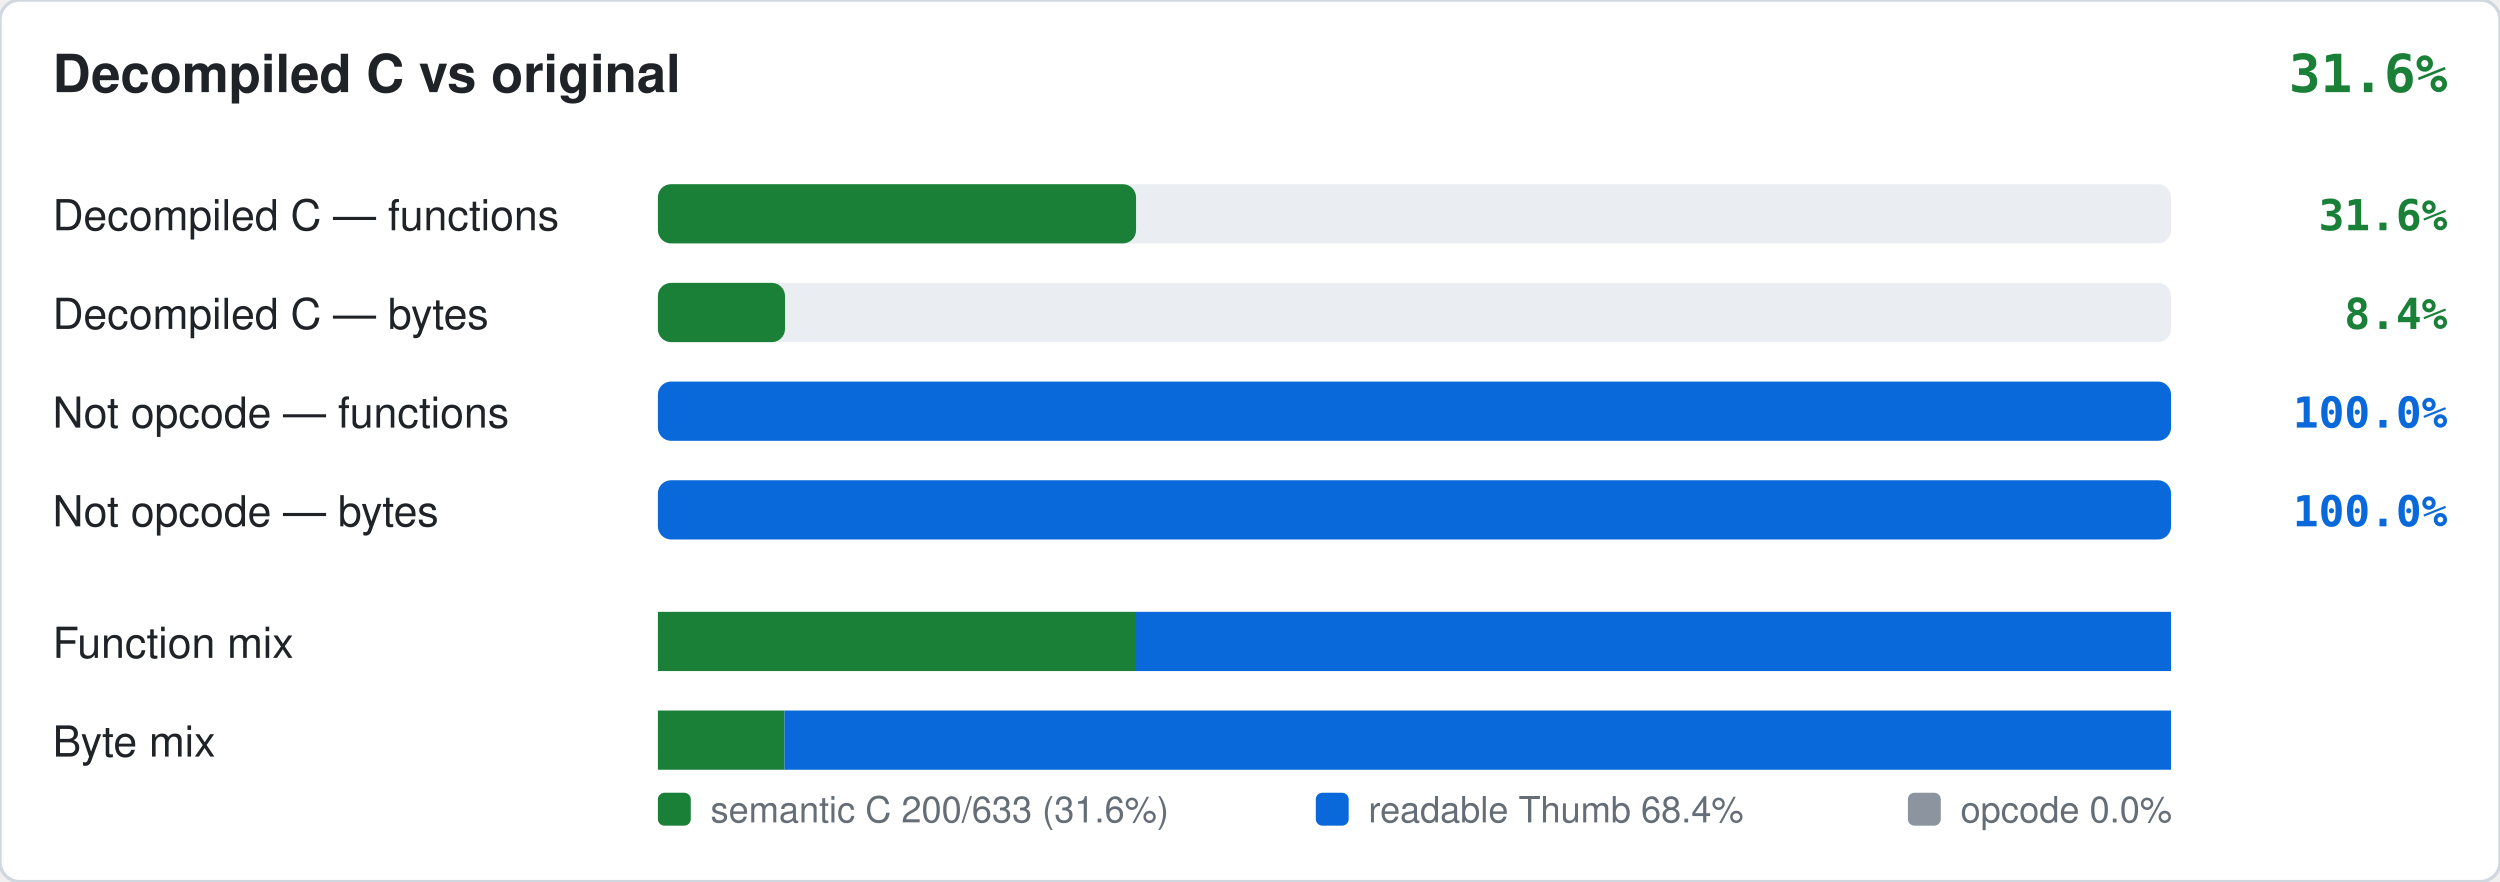
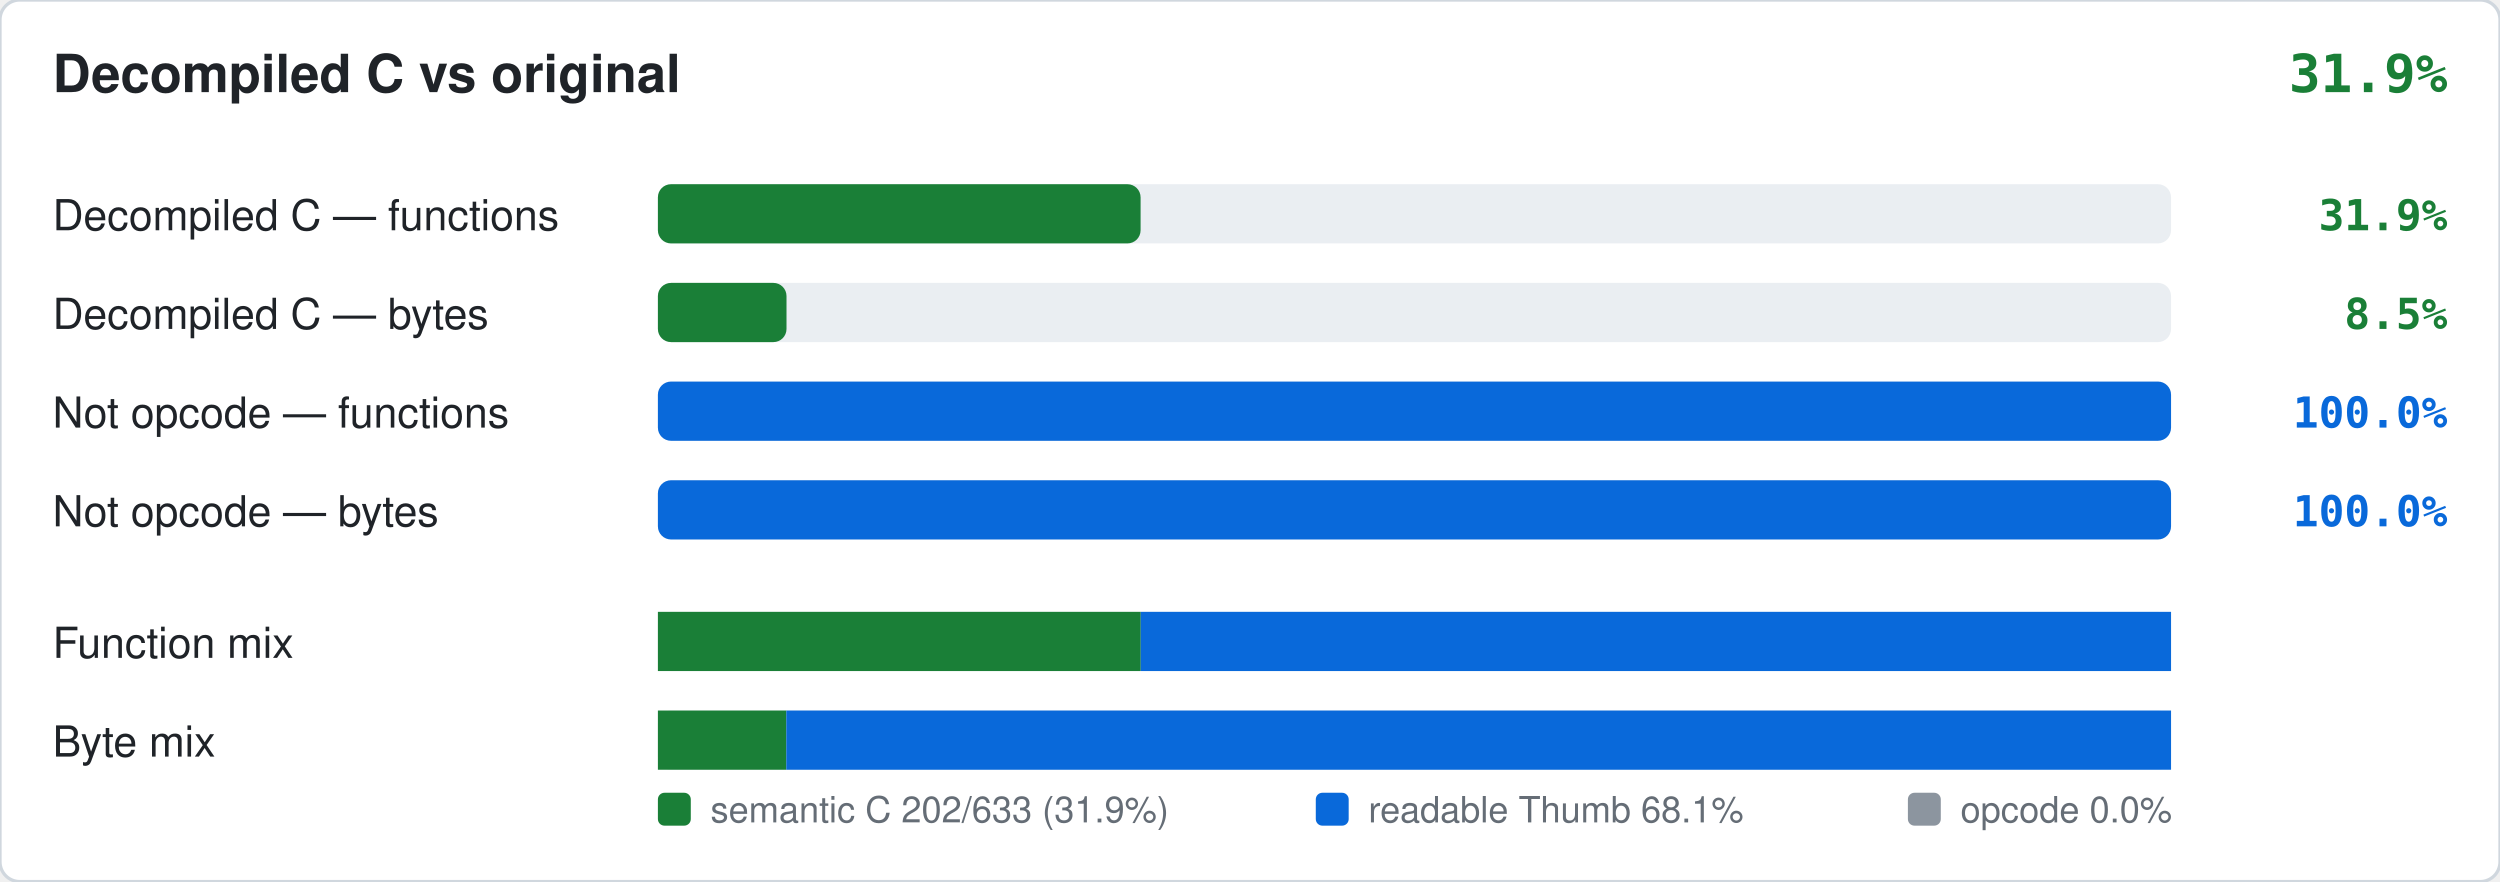
- <svg xmlns="http://www.w3.org/2000/svg" width="760" height="268" viewBox="0 0 760 268" role="img" aria-label="Decompiled C 31.6% functions, 8.4% bytes (200/633, 7,554/90,272)">
+ <svg xmlns="http://www.w3.org/2000/svg" width="760" height="268" viewBox="0 0 760 268" role="img" aria-label="Decompiled C 31.9% functions, 8.5% bytes (202/633, 7,662/90,272)">
  <rect width="760" height="268" rx="6" fill="#ffffff" stroke="#d0d7de" />
  <text x="16" y="28" font-family="-apple-system,BlinkMacSystemFont,Segoe UI,Helvetica,Arial,sans-serif" font-size="16" font-weight="600" fill="#1f2328">Decompiled C vs original</text>
-   <text x="744" y="28" text-anchor="end" font-family="ui-monospace,SFMono-Regular,Menlo,Consolas,monospace" font-size="16" font-weight="700" fill="#1a7f37">31.6%</text>
+   <text x="744" y="28" text-anchor="end" font-family="ui-monospace,SFMono-Regular,Menlo,Consolas,monospace" font-size="16" font-weight="700" fill="#1a7f37">31.9%</text>
  <text x="16" y="70" font-family="-apple-system,BlinkMacSystemFont,Segoe UI,Helvetica,Arial,sans-serif" font-size="13" fill="#1f2328">Decompiled C — functions</text>
  <rect x="200.00" y="56.00" width="460.00" height="18.00" rx="4" fill="#eaeef2" />
-   <rect x="200.00" y="56.00" width="145.36" height="18.00" rx="4" fill="#1a7f37" />
-   <text x="744" y="70" text-anchor="end" font-family="ui-monospace,SFMono-Regular,Menlo,Consolas,monospace" font-size="13" font-weight="700" fill="#1a7f37">31.6%</text>
+   <rect x="200.00" y="56.00" width="146.74" height="18.00" rx="4" fill="#1a7f37" />
+   <text x="744" y="70" text-anchor="end" font-family="ui-monospace,SFMono-Regular,Menlo,Consolas,monospace" font-size="13" font-weight="700" fill="#1a7f37">31.9%</text>
  <text x="16" y="100" font-family="-apple-system,BlinkMacSystemFont,Segoe UI,Helvetica,Arial,sans-serif" font-size="13" fill="#1f2328">Decompiled C — bytes</text>
  <rect x="200.00" y="86.00" width="460.00" height="18.00" rx="4" fill="#eaeef2" />
-   <rect x="200.00" y="86.00" width="38.64" height="18.00" rx="4" fill="#1a7f37" />
-   <text x="744" y="100" text-anchor="end" font-family="ui-monospace,SFMono-Regular,Menlo,Consolas,monospace" font-size="13" font-weight="700" fill="#1a7f37">8.4%</text>
+   <rect x="200.00" y="86.00" width="39.10" height="18.00" rx="4" fill="#1a7f37" />
+   <text x="744" y="100" text-anchor="end" font-family="ui-monospace,SFMono-Regular,Menlo,Consolas,monospace" font-size="13" font-weight="700" fill="#1a7f37">8.5%</text>
  <text x="16" y="130" font-family="-apple-system,BlinkMacSystemFont,Segoe UI,Helvetica,Arial,sans-serif" font-size="13" fill="#1f2328">Not opcode — functions</text>
  <rect x="200.00" y="116.00" width="460.00" height="18.00" rx="4" fill="#eaeef2" />
  <rect x="200.00" y="116.00" width="460.00" height="18.00" rx="4" fill="#0969da" />
  <text x="744" y="130" text-anchor="end" font-family="ui-monospace,SFMono-Regular,Menlo,Consolas,monospace" font-size="13" font-weight="700" fill="#0969da">100.0%</text>
  <text x="16" y="160" font-family="-apple-system,BlinkMacSystemFont,Segoe UI,Helvetica,Arial,sans-serif" font-size="13" fill="#1f2328">Not opcode — bytes</text>
  <rect x="200.00" y="146.00" width="460.00" height="18.00" rx="4" fill="#eaeef2" />
  <rect x="200.00" y="146.00" width="460.00" height="18.00" rx="4" fill="#0969da" />
  <text x="744" y="160" text-anchor="end" font-family="ui-monospace,SFMono-Regular,Menlo,Consolas,monospace" font-size="13" font-weight="700" fill="#0969da">100.0%</text>
  <text x="16" y="200" font-family="-apple-system,BlinkMacSystemFont,Segoe UI,Helvetica,Arial,sans-serif" font-size="13" fill="#1f2328">Function mix</text>
  <rect x="200.00" y="186.00" width="460.00" height="18.00" rx="4" fill="#eaeef2" />
-   <rect x="200.00" y="186.00" width="145.34" height="18.00" fill="#1a7f37" />
-   <rect x="345.34" y="186.00" width="314.66" height="18.00" fill="#0969da" />
+   <rect x="200.00" y="186.00" width="146.79" height="18.00" fill="#1a7f37" />
+   <rect x="346.79" y="186.00" width="313.21" height="18.00" fill="#0969da" />
  <text x="16" y="230" font-family="-apple-system,BlinkMacSystemFont,Segoe UI,Helvetica,Arial,sans-serif" font-size="13" fill="#1f2328">Byte mix</text>
  <rect x="200.00" y="216.00" width="460.00" height="18.00" rx="4" fill="#eaeef2" />
-   <rect x="200.00" y="216.00" width="38.49" height="18.00" fill="#1a7f37" />
-   <rect x="238.49" y="216.00" width="421.51" height="18.00" fill="#0969da" />
+   <rect x="200.00" y="216.00" width="39.04" height="18.00" fill="#1a7f37" />
+   <rect x="239.04" y="216.00" width="420.96" height="18.00" fill="#0969da" />
  <rect x="200" y="241" width="10" height="10" rx="2" fill="#1a7f37" />
-   <text x="216" y="250" font-family="-apple-system,BlinkMacSystemFont,Segoe UI,Helvetica,Arial,sans-serif" font-size="11" fill="#656d76">semantic C 200/633 (31.6%)</text>
+   <text x="216" y="250" font-family="-apple-system,BlinkMacSystemFont,Segoe UI,Helvetica,Arial,sans-serif" font-size="11" fill="#656d76">semantic C 202/633 (31.9%)</text>
  <rect x="400" y="241" width="10" height="10" rx="2" fill="#0969da" />
-   <text x="416" y="250" font-family="-apple-system,BlinkMacSystemFont,Segoe UI,Helvetica,Arial,sans-serif" font-size="11" fill="#656d76">readable Thumb 68.4%</text>
+   <text x="416" y="250" font-family="-apple-system,BlinkMacSystemFont,Segoe UI,Helvetica,Arial,sans-serif" font-size="11" fill="#656d76">readable Thumb 68.1%</text>
  <rect x="580" y="241" width="10" height="10" rx="2" fill="#8c959f" />
  <text x="596" y="250" font-family="-apple-system,BlinkMacSystemFont,Segoe UI,Helvetica,Arial,sans-serif" font-size="11" fill="#656d76">opcode 0.0%</text>
</svg>
